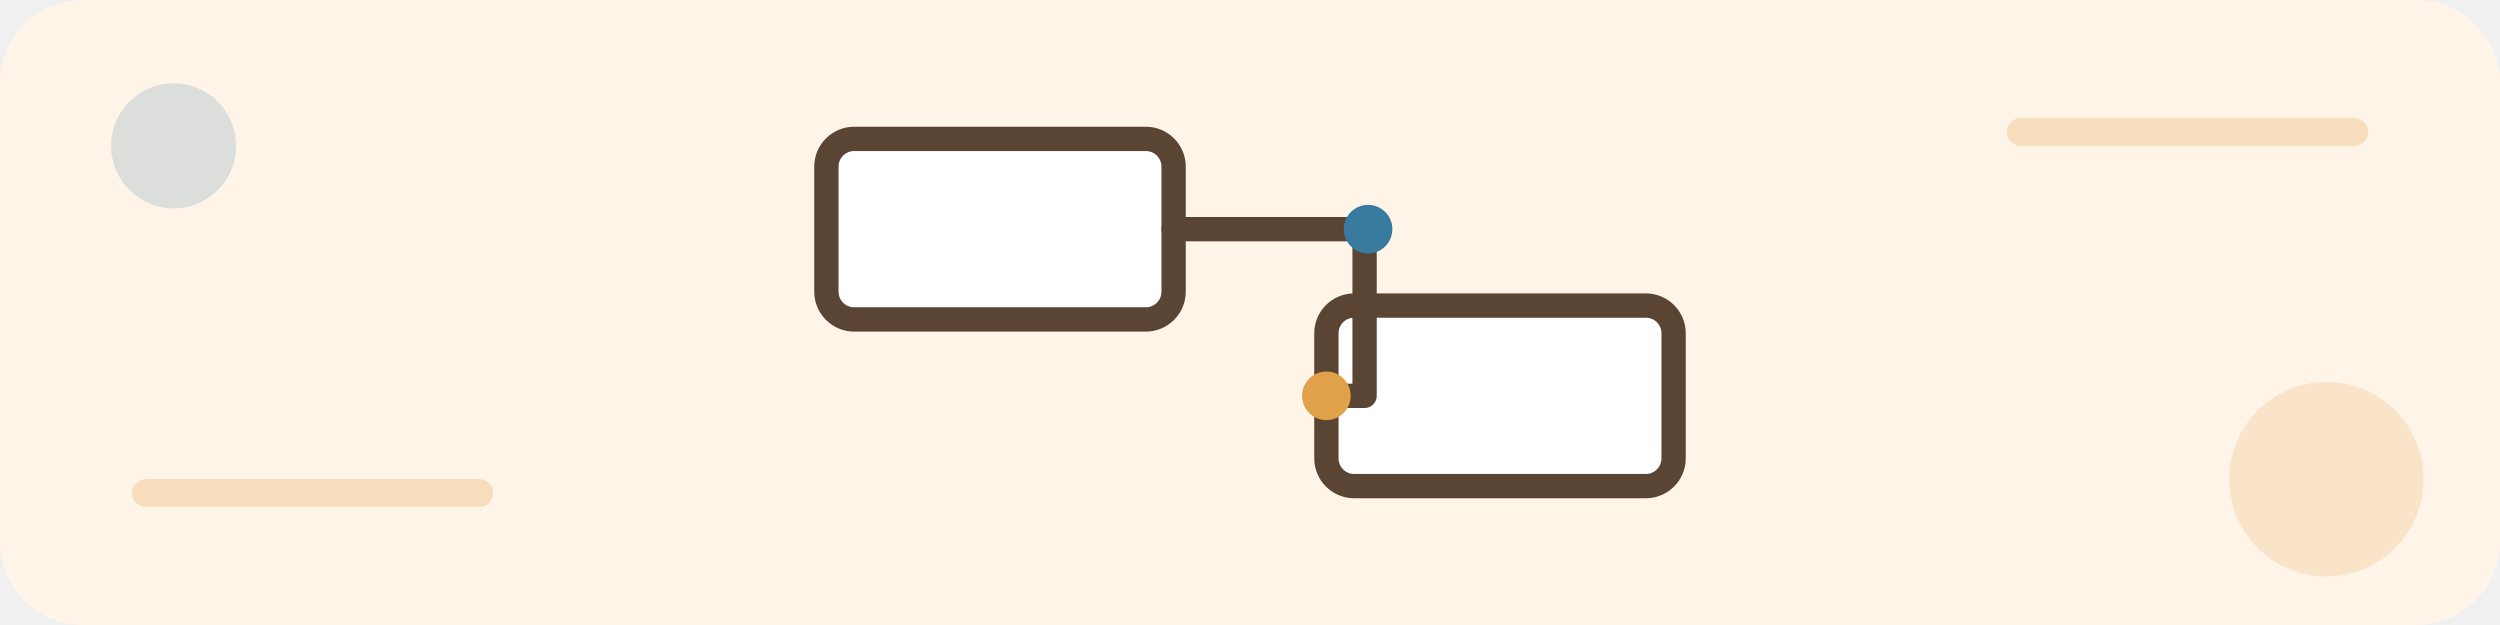
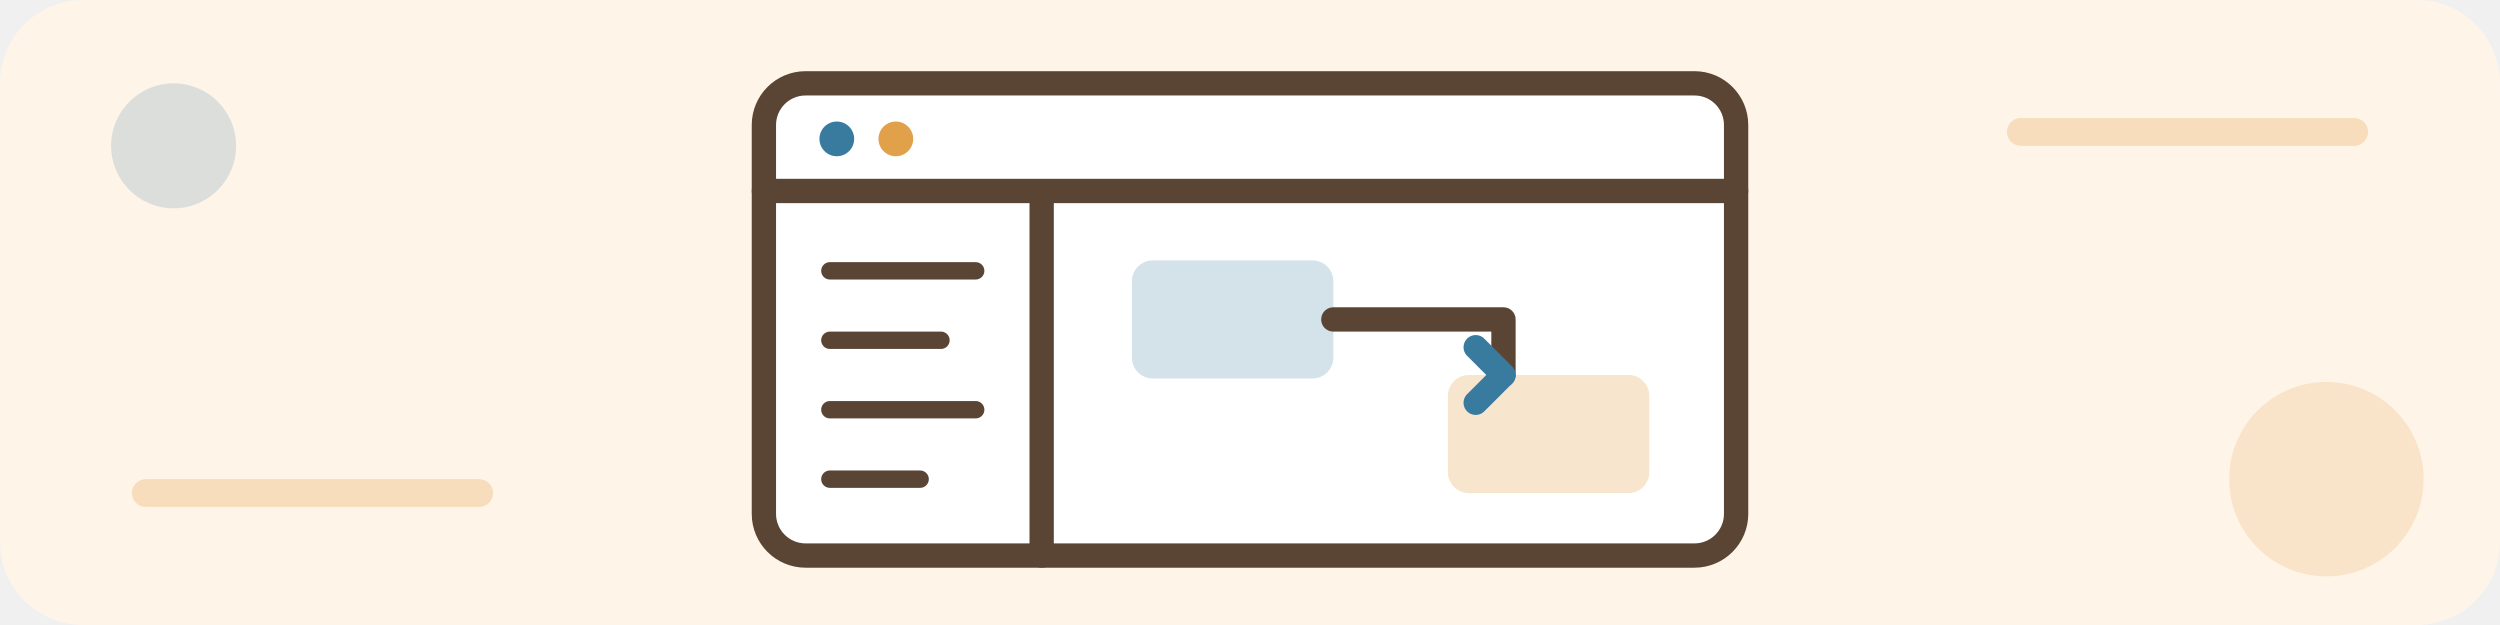
<svg xmlns="http://www.w3.org/2000/svg" viewBox="0 0 720 180">
  <rect width="720" height="180" rx="24" fill="#fff4e8" />
  <circle cx="50" cy="42" r="18" fill="#397a9f" opacity=".18" />
  <circle cx="670" cy="138" r="28" fill="#e1a14a" opacity=".2" />
  <path d="M42 142h96M582 38h96" stroke="#e1a14a" stroke-width="8" stroke-linecap="round" opacity=".28" />
  <g fill="none" stroke="#5a4434" stroke-width="7" stroke-linecap="round" stroke-linejoin="round">
-     <rect x="238" y="40" width="100" height="52" rx="8" fill="#fff" />
-     <rect x="382" y="88" width="100" height="52" rx="8" fill="#fff" />
-     <path d="M338 66h55v48h-11" />
-     <circle cx="394" cy="66" r="7" fill="#397a9f" stroke="none" />
-     <circle cx="382" cy="114" r="7" fill="#e1a14a" stroke="none" />
+     <rect x="220" y="24" width="280" height="136" rx="12" fill="#fff" />
+     <path d="M220 55h280M300 55v105" />
+     <circle cx="241" cy="40" r="5" fill="#397a9f" stroke="none" />
+     <circle cx="258" cy="40" r="5" fill="#e1a14a" stroke="none" />
+     <path d="M239 78h42M239 98h32M239 118h42M239 138h26" stroke-width="5" />
+     <rect x="326" y="75" width="58" height="34" rx="6" fill="#397a9f" stroke="none" opacity=".22" />
+     <rect x="417" y="108" width="58" height="34" rx="6" fill="#e1a14a" stroke="none" opacity=".28" />
+     <path d="M384 92h49v16" />
+     <path d="m425 100 8 8-8 8" stroke="#397a9f" />
  </g>
</svg>
